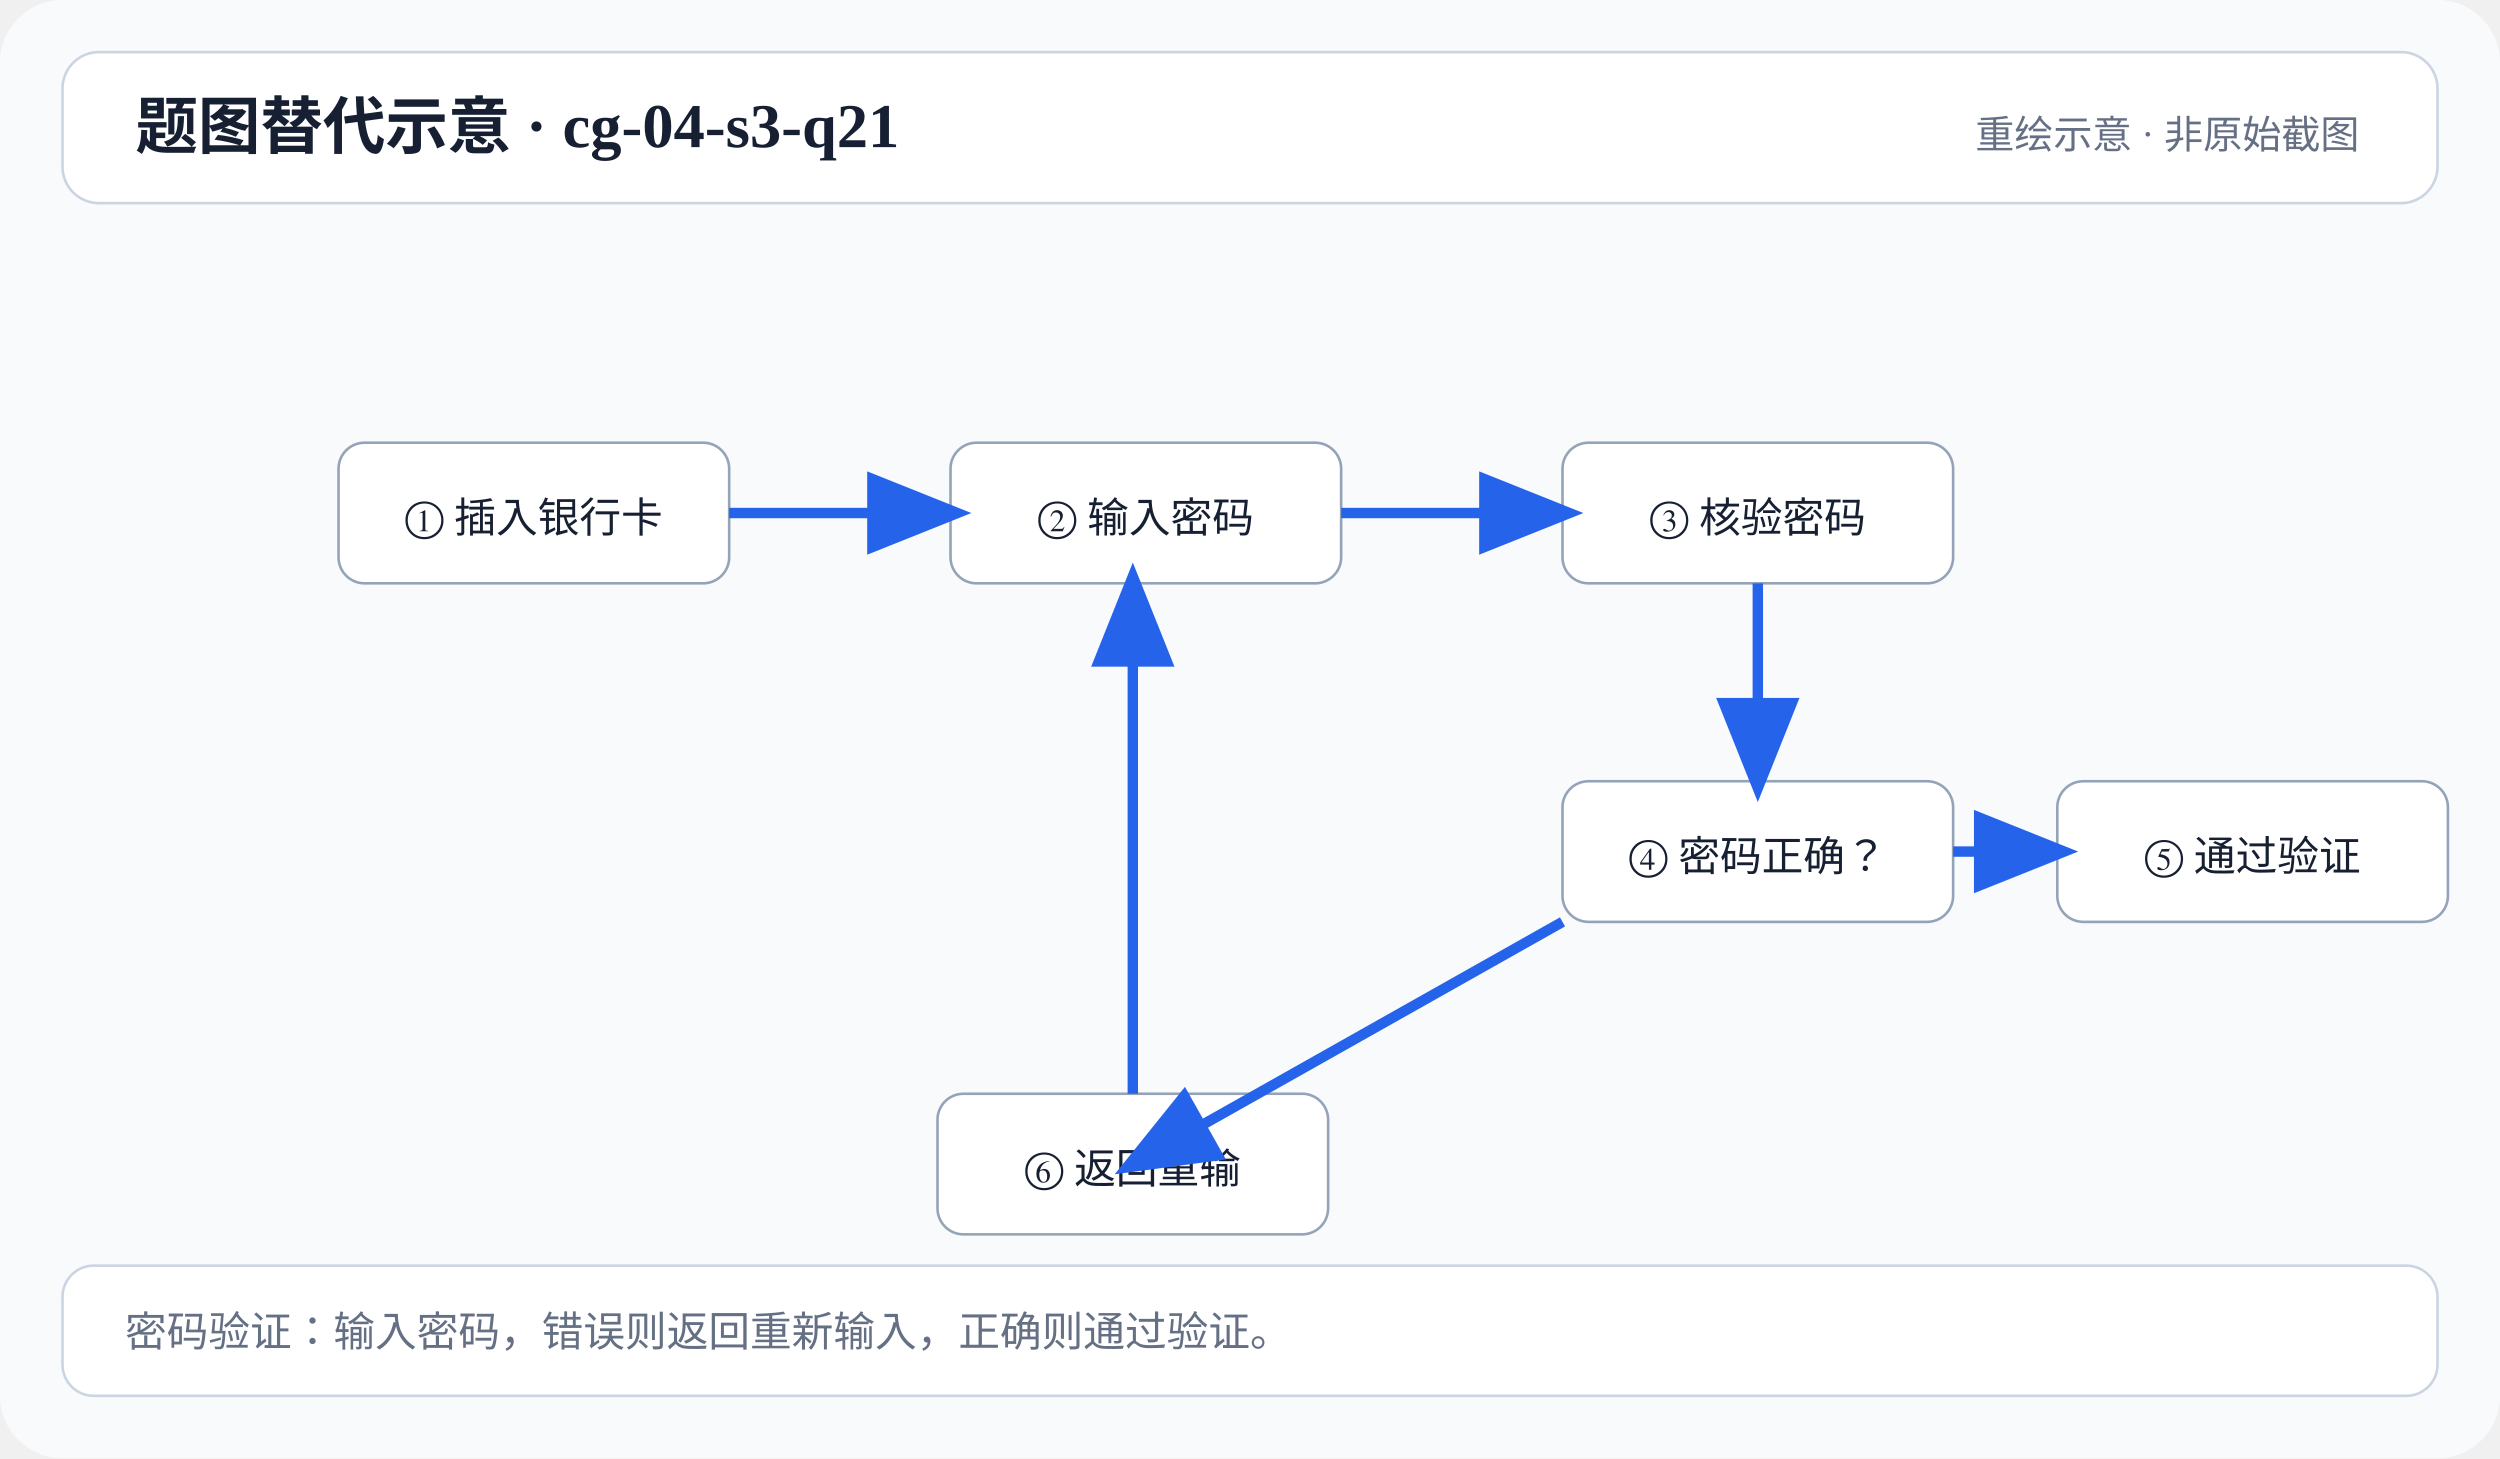
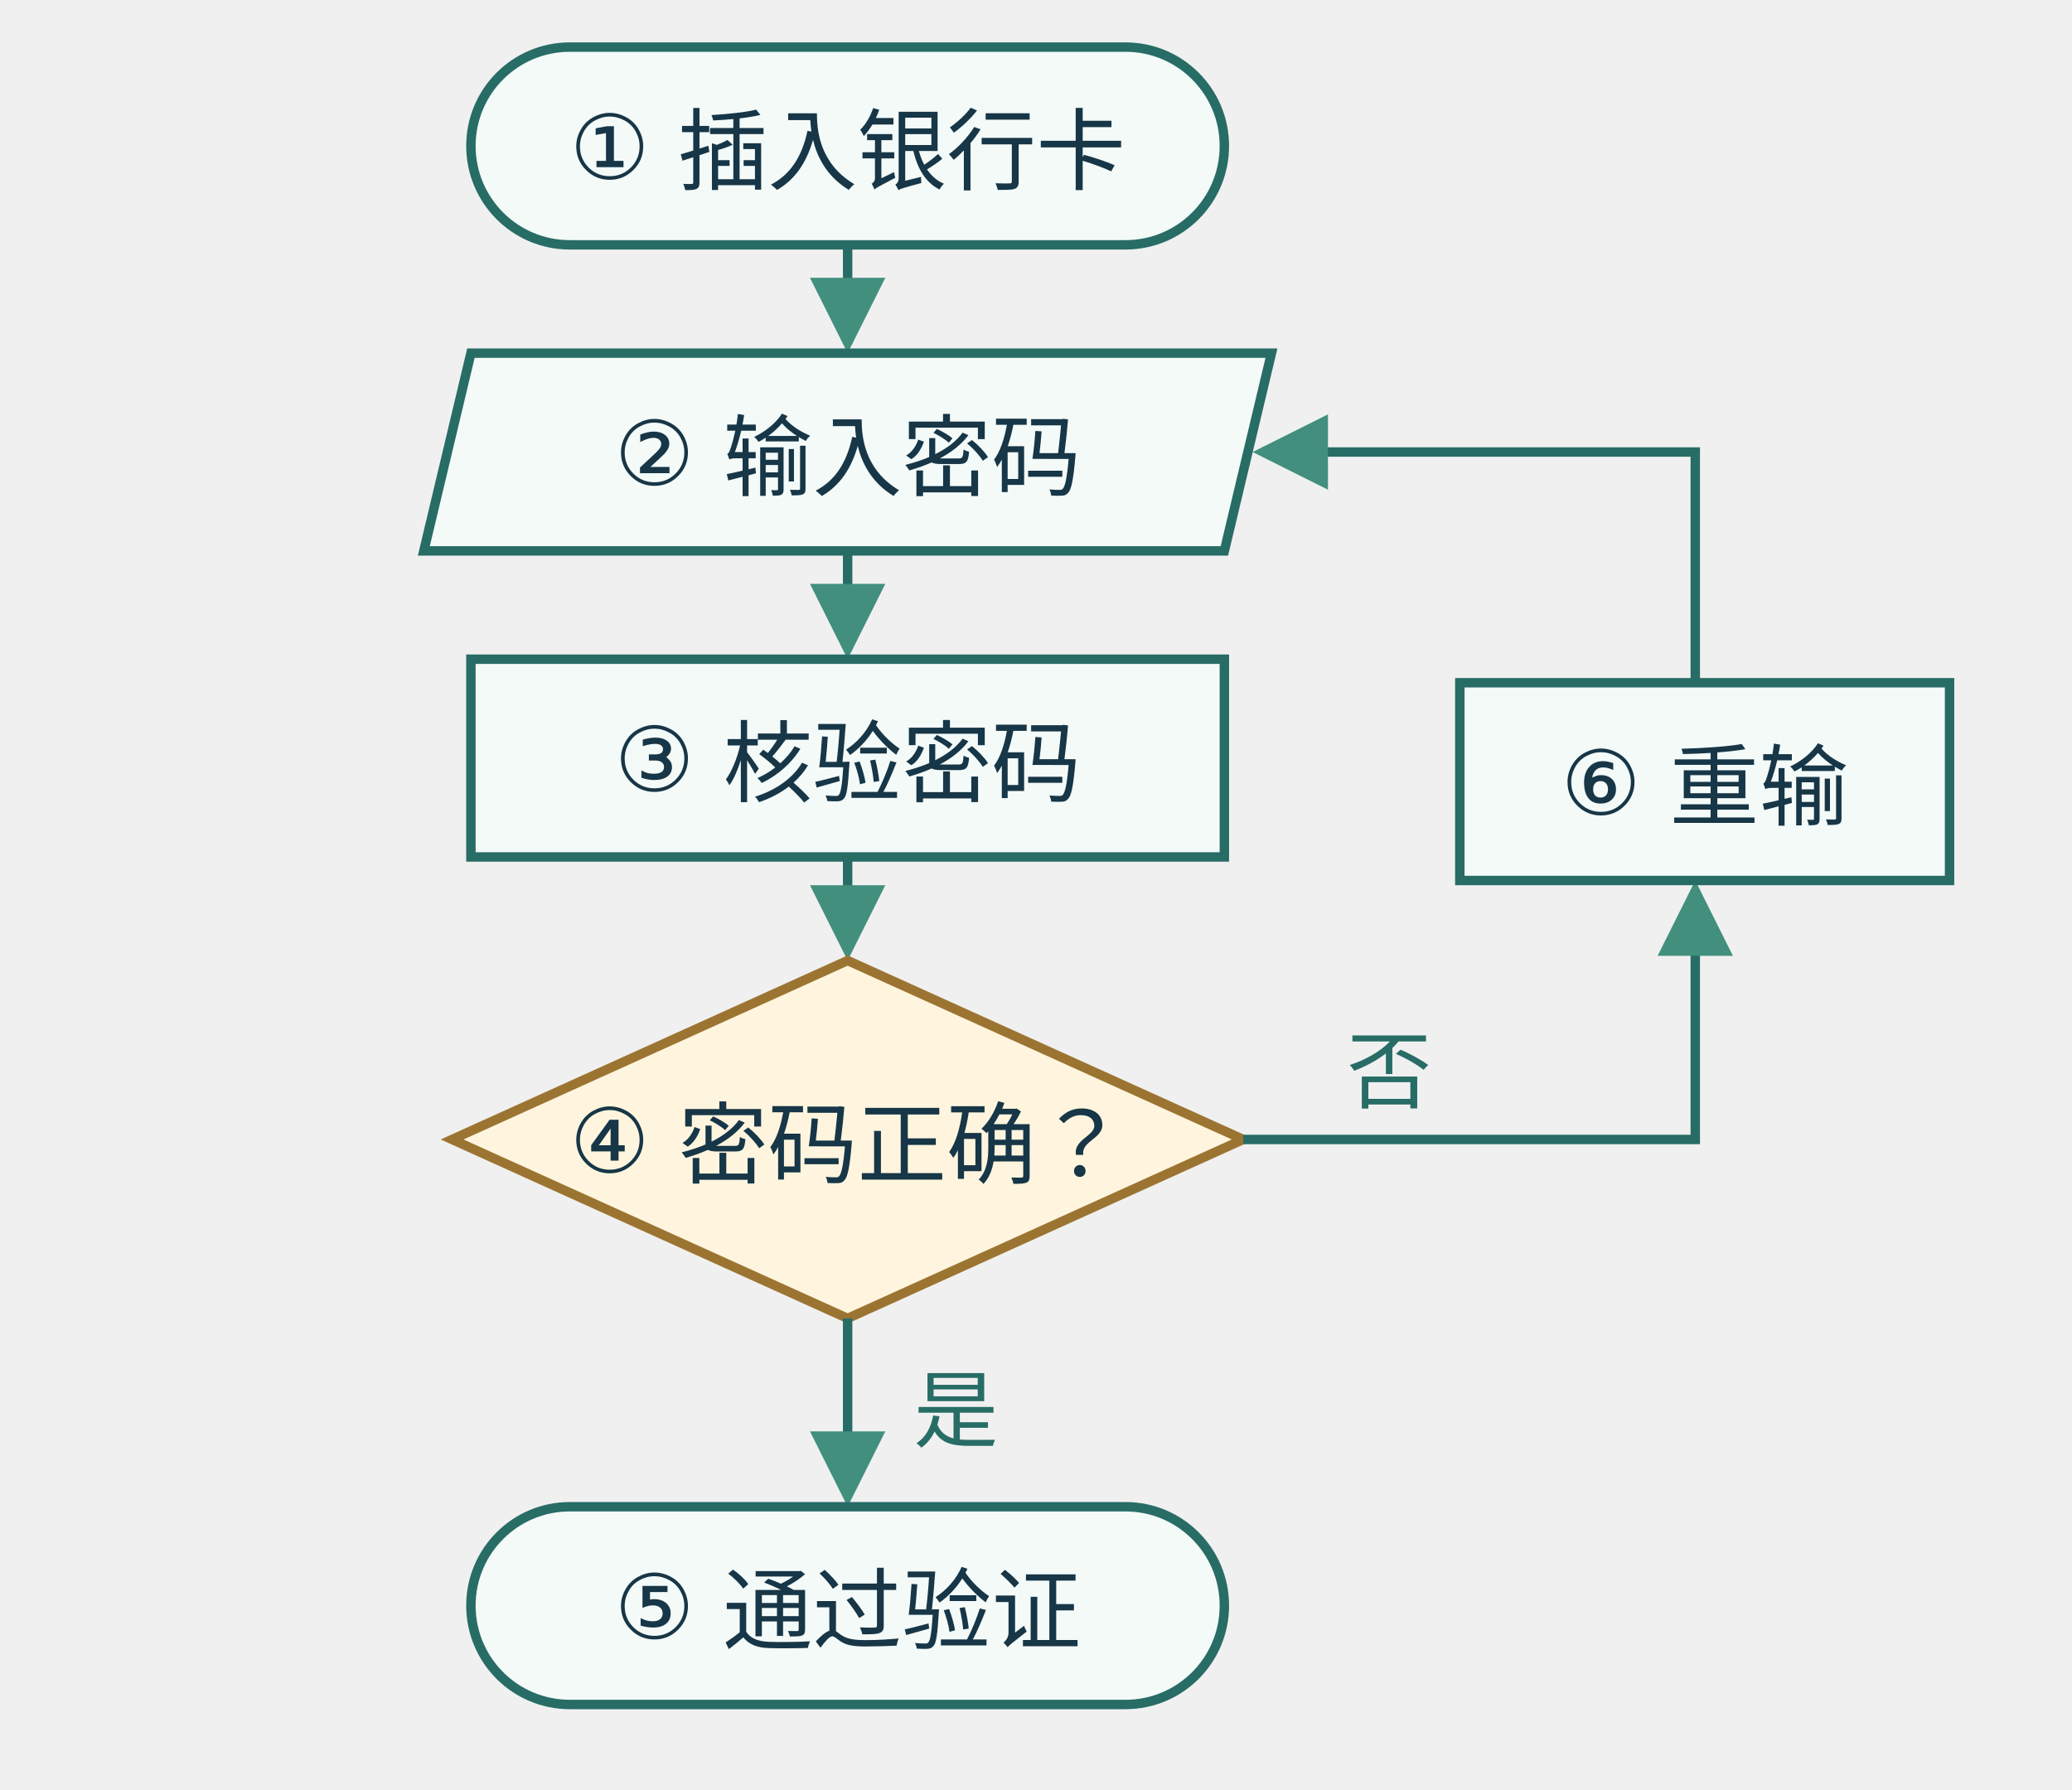
- <svg xmlns="http://www.w3.org/2000/svg" width="960" height="560" viewBox="0 0 960 560" role="img" aria-label="题图替代示意 · cg-04-s3-q21">
+ <svg xmlns="http://www.w3.org/2000/svg" width="440" height="380" viewBox="0 0 440 380" role="img" aria-labelledby="title desc">
  <defs>
-     <marker id="arrow" markerWidth="10" markerHeight="8" refX="8" refY="4" orient="auto">
-       <path d="M0,0 L10,4 L0,8z" fill="#2563eb" />
+     <style>
+ .node{fill:#f3faf8;stroke:#286c66;stroke-width:2}.decision{fill:#fff5de;stroke:#9c7432;stroke-width:2}.text{font:19px "Microsoft YaHei",sans-serif;fill:#173647;text-anchor:middle}.label{font:18px "Microsoft YaHei",sans-serif;fill:#286c66}.arrow{fill:none;stroke:#286c66;stroke-width:2;marker-end:url(#arrow)}
+ @media(prefers-color-scheme:dark){.node{fill:#153330;stroke:#73ccbc}.decision{fill:#3d301b;stroke:#e1bd78}.text{fill:#edf4fa}.label{fill:#91daca}.arrow{stroke:#73ccbc}}
+ </style>
+     <marker id="arrow" markerWidth="8" markerHeight="8" refX="7" refY="4" orient="auto">
+       <path d="M0 0L8 4L0 8Z" fill="#428f7e" />
    </marker>
  </defs>
-   <rect width="960" height="560" rx="24" fill="#f8fafc" />
-   <rect x="24" y="20" width="912" height="58" rx="14" fill="#ffffff" stroke="#cbd5e1" />
-   <text x="52" y="57" fill="#172033" font-size="24" font-weight="700">题图替代示意 · cg-04-s3-q21</text>
-   <text x="906" y="57" fill="#667085" font-size="15" text-anchor="end">重绘示意 · 非原始截图</text>
-   <rect x="24" y="486" width="912" height="50" rx="12" fill="#ffffff" stroke="#cbd5e1" />
-   <text x="48" y="517" fill="#667085" font-size="16">密码验证：输入密码，错误则返回重新输入，正确则通过验证。</text>
-   <rect x="130" y="170" width="150" height="54" rx="10" fill="#fff" stroke="#94a3b8" />
-   <text x="205" y="204" fill="#172033" font-size="16" text-anchor="middle">① 插入银行卡</text>
-   <rect x="365" y="170" width="150" height="54" rx="10" fill="#fff" stroke="#94a3b8" />
-   <text x="440" y="204" fill="#172033" font-size="16" text-anchor="middle">② 输入密码</text>
-   <rect x="600" y="170" width="150" height="54" rx="10" fill="#fff" stroke="#94a3b8" />
-   <text x="675" y="204" fill="#172033" font-size="16" text-anchor="middle">③ 核验密码</text>
-   <rect x="600" y="300" width="150" height="54" rx="10" fill="#fff" stroke="#94a3b8" />
-   <text x="675" y="334" fill="#172033" font-size="16" text-anchor="middle">④ 密码正确？</text>
-   <rect x="790" y="300" width="150" height="54" rx="10" fill="#fff" stroke="#94a3b8" />
-   <text x="865" y="334" fill="#172033" font-size="16" text-anchor="middle">⑤ 通过验证</text>
-   <rect x="360" y="420" width="150" height="54" rx="10" fill="#fff" stroke="#94a3b8" />
-   <text x="435" y="454" fill="#172033" font-size="16" text-anchor="middle">⑥ 返回重输</text>
-   <path d="M280 197 L365 197" stroke="#2563eb" stroke-width="4" fill="none" marker-end="url(#arrow)" />
-   <path d="M515 197 L600 197" stroke="#2563eb" stroke-width="4" fill="none" marker-end="url(#arrow)" />
-   <path d="M675 224 L675 300" stroke="#2563eb" stroke-width="4" fill="none" marker-end="url(#arrow)" />
-   <path d="M750 327 L790 327" stroke="#2563eb" stroke-width="4" fill="none" marker-end="url(#arrow)" />
-   <path d="M600 354 L435 447" stroke="#2563eb" stroke-width="4" fill="none" marker-end="url(#arrow)" />
-   <path d="M435 420 L435 224" stroke="#2563eb" stroke-width="4" fill="none" marker-end="url(#arrow)" />
+   <rect class="node" x="100" y="10" width="160" height="42" rx="21" />
+   <text class="text" x="180" y="38">① 插入银行卡</text>
+   <path class="arrow" d="M180 52V73" />
+   <path class="node" d="M100 75H270L260 117H90Z" />
+   <text class="text" x="180" y="103">② 输入密码</text>
+   <path class="arrow" d="M180 117V138" />
+   <rect class="node" x="100" y="140" width="160" height="42" />
+   <text class="text" x="180" y="168">③ 核验密码</text>
+   <path class="arrow" d="M180 182V202" />
+   <path class="decision" d="M180 204L264 242L180 280L96 242Z" />
+   <text class="text" x="180" y="249">④ 密码正确？</text>
+   <path class="arrow" d="M180 280V318" />
+   <text class="label" x="194" y="306">是</text>
+   <rect class="node" x="100" y="320" width="160" height="42" rx="21" />
+   <text class="text" x="180" y="348">⑤ 通过验证</text>
+   <path class="arrow" d="M264 242H360V189" />
+   <text class="label" x="286" y="234">否</text>
+   <rect class="node" x="310" y="145" width="104" height="42" />
+   <text class="text" x="362" y="173">⑥ 重输</text>
+   <path class="arrow" d="M360 145V96H268" />
</svg>
